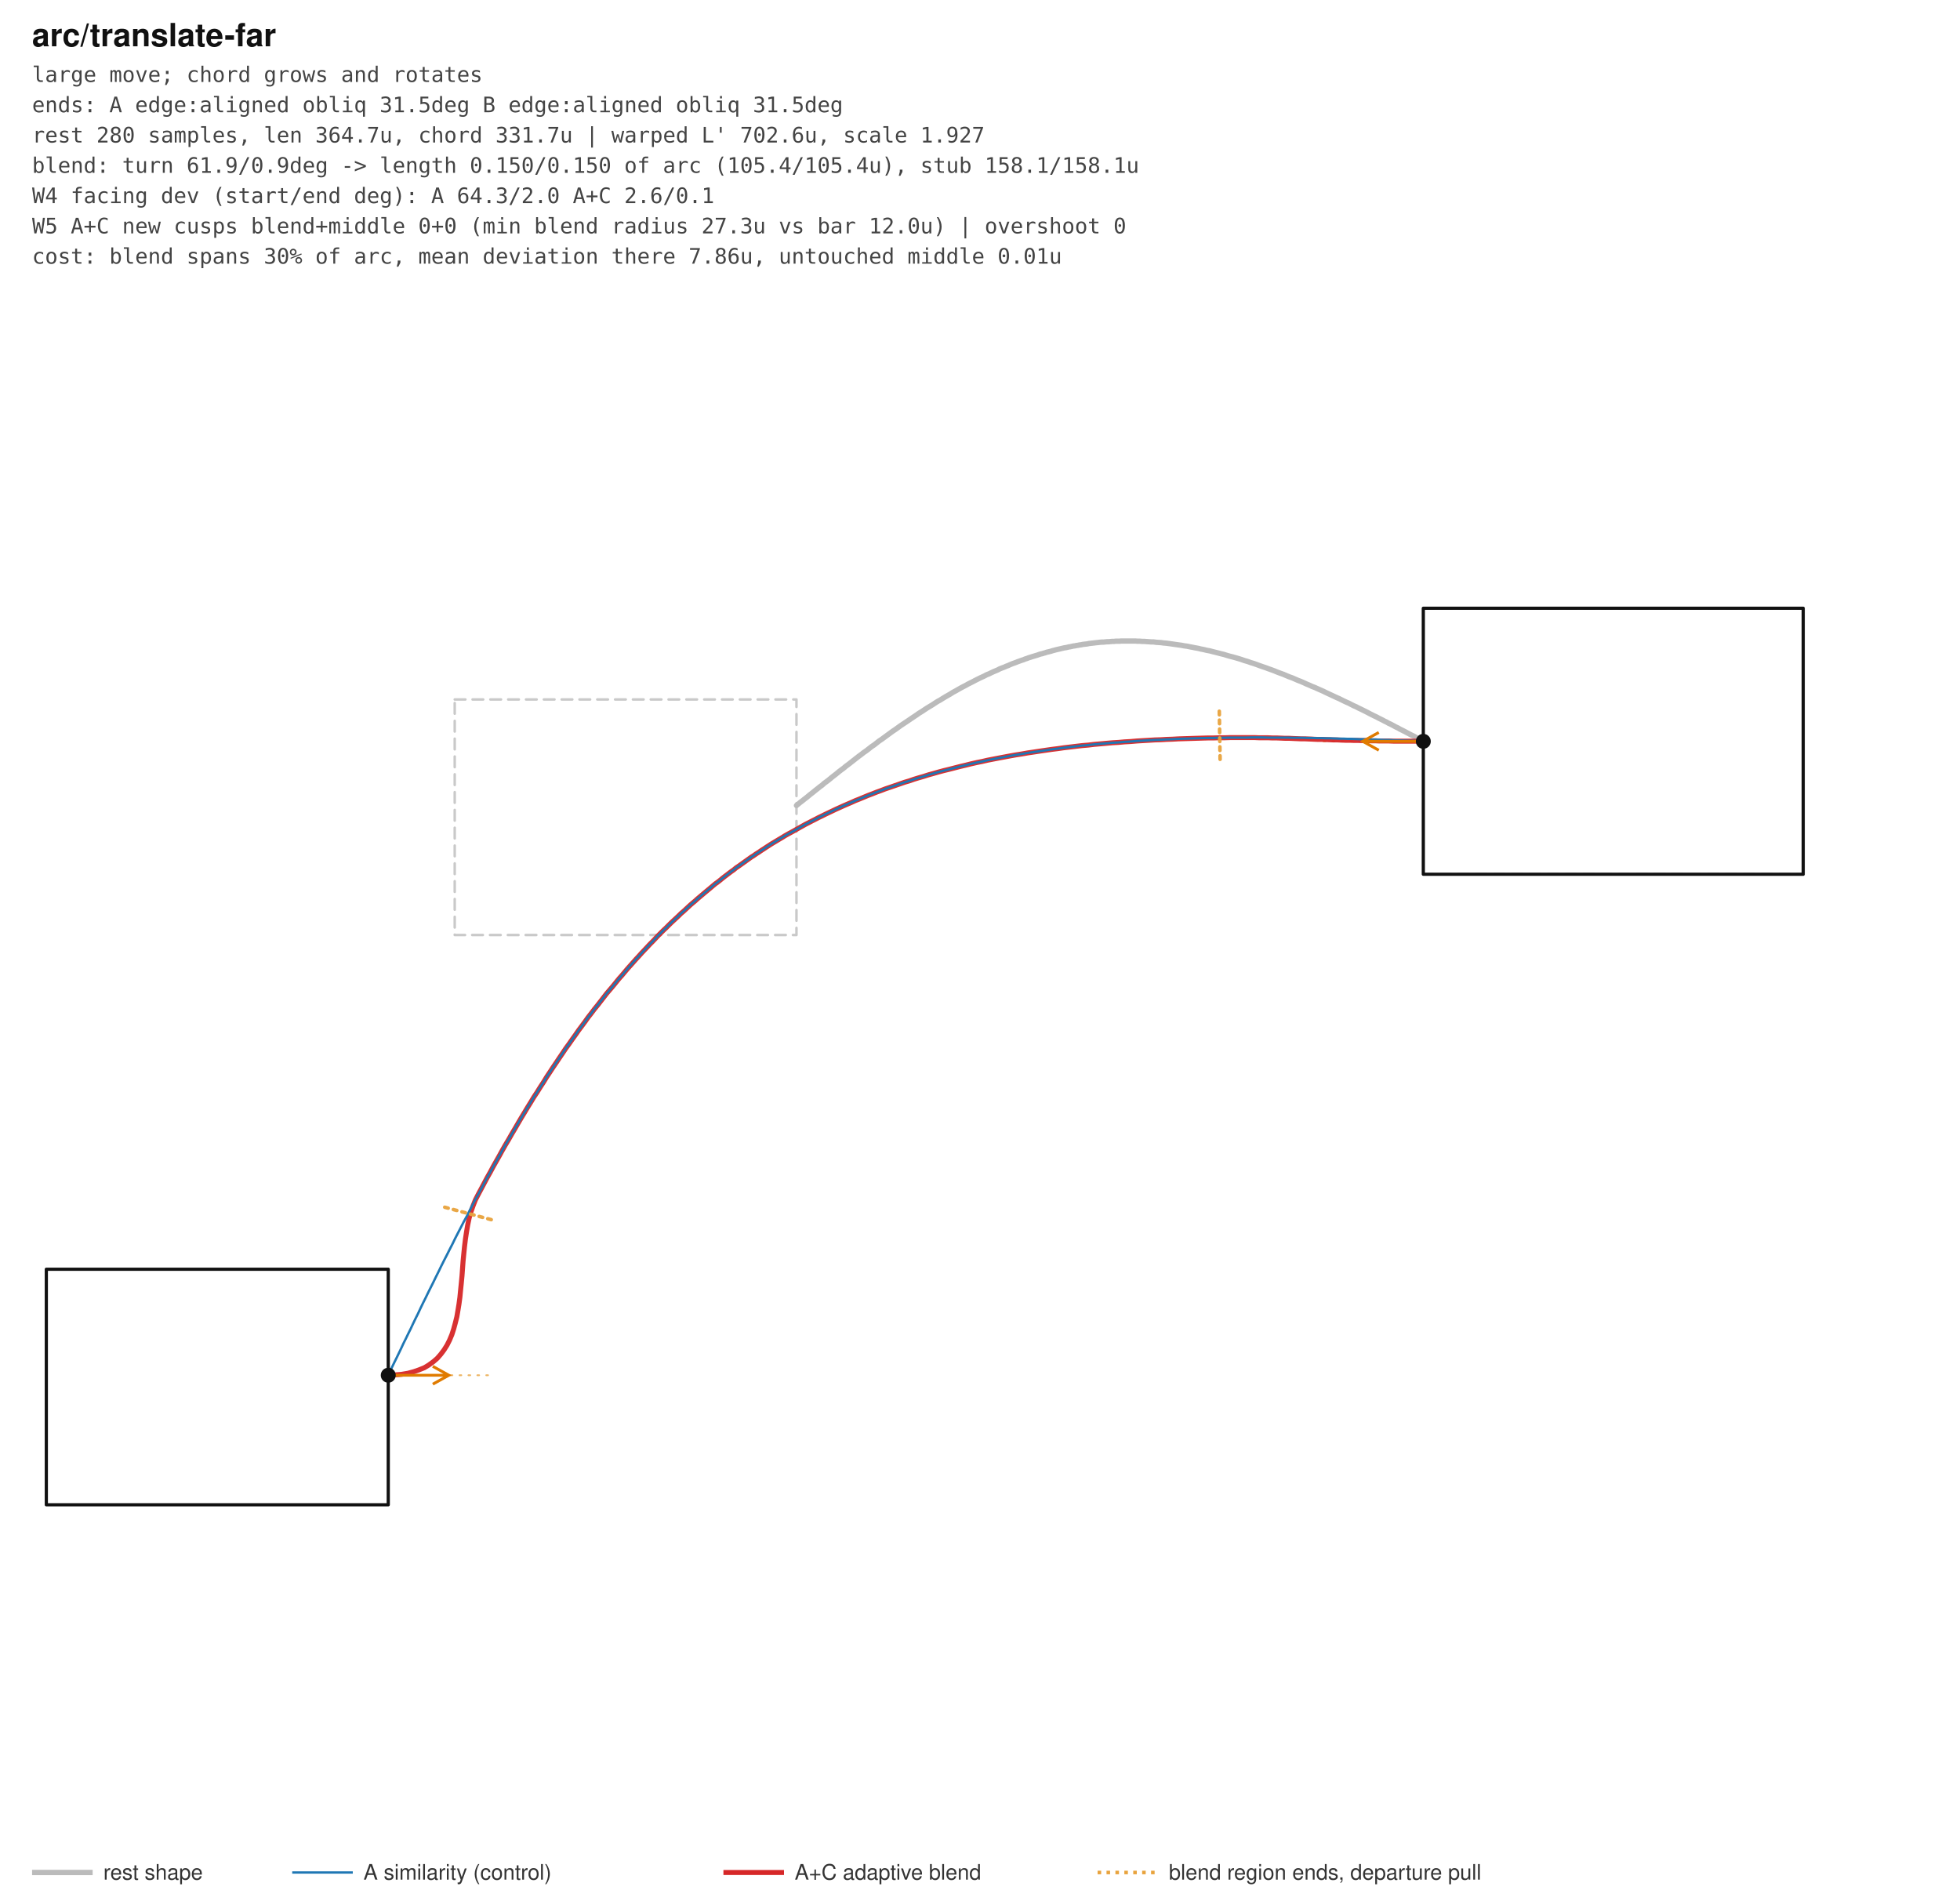
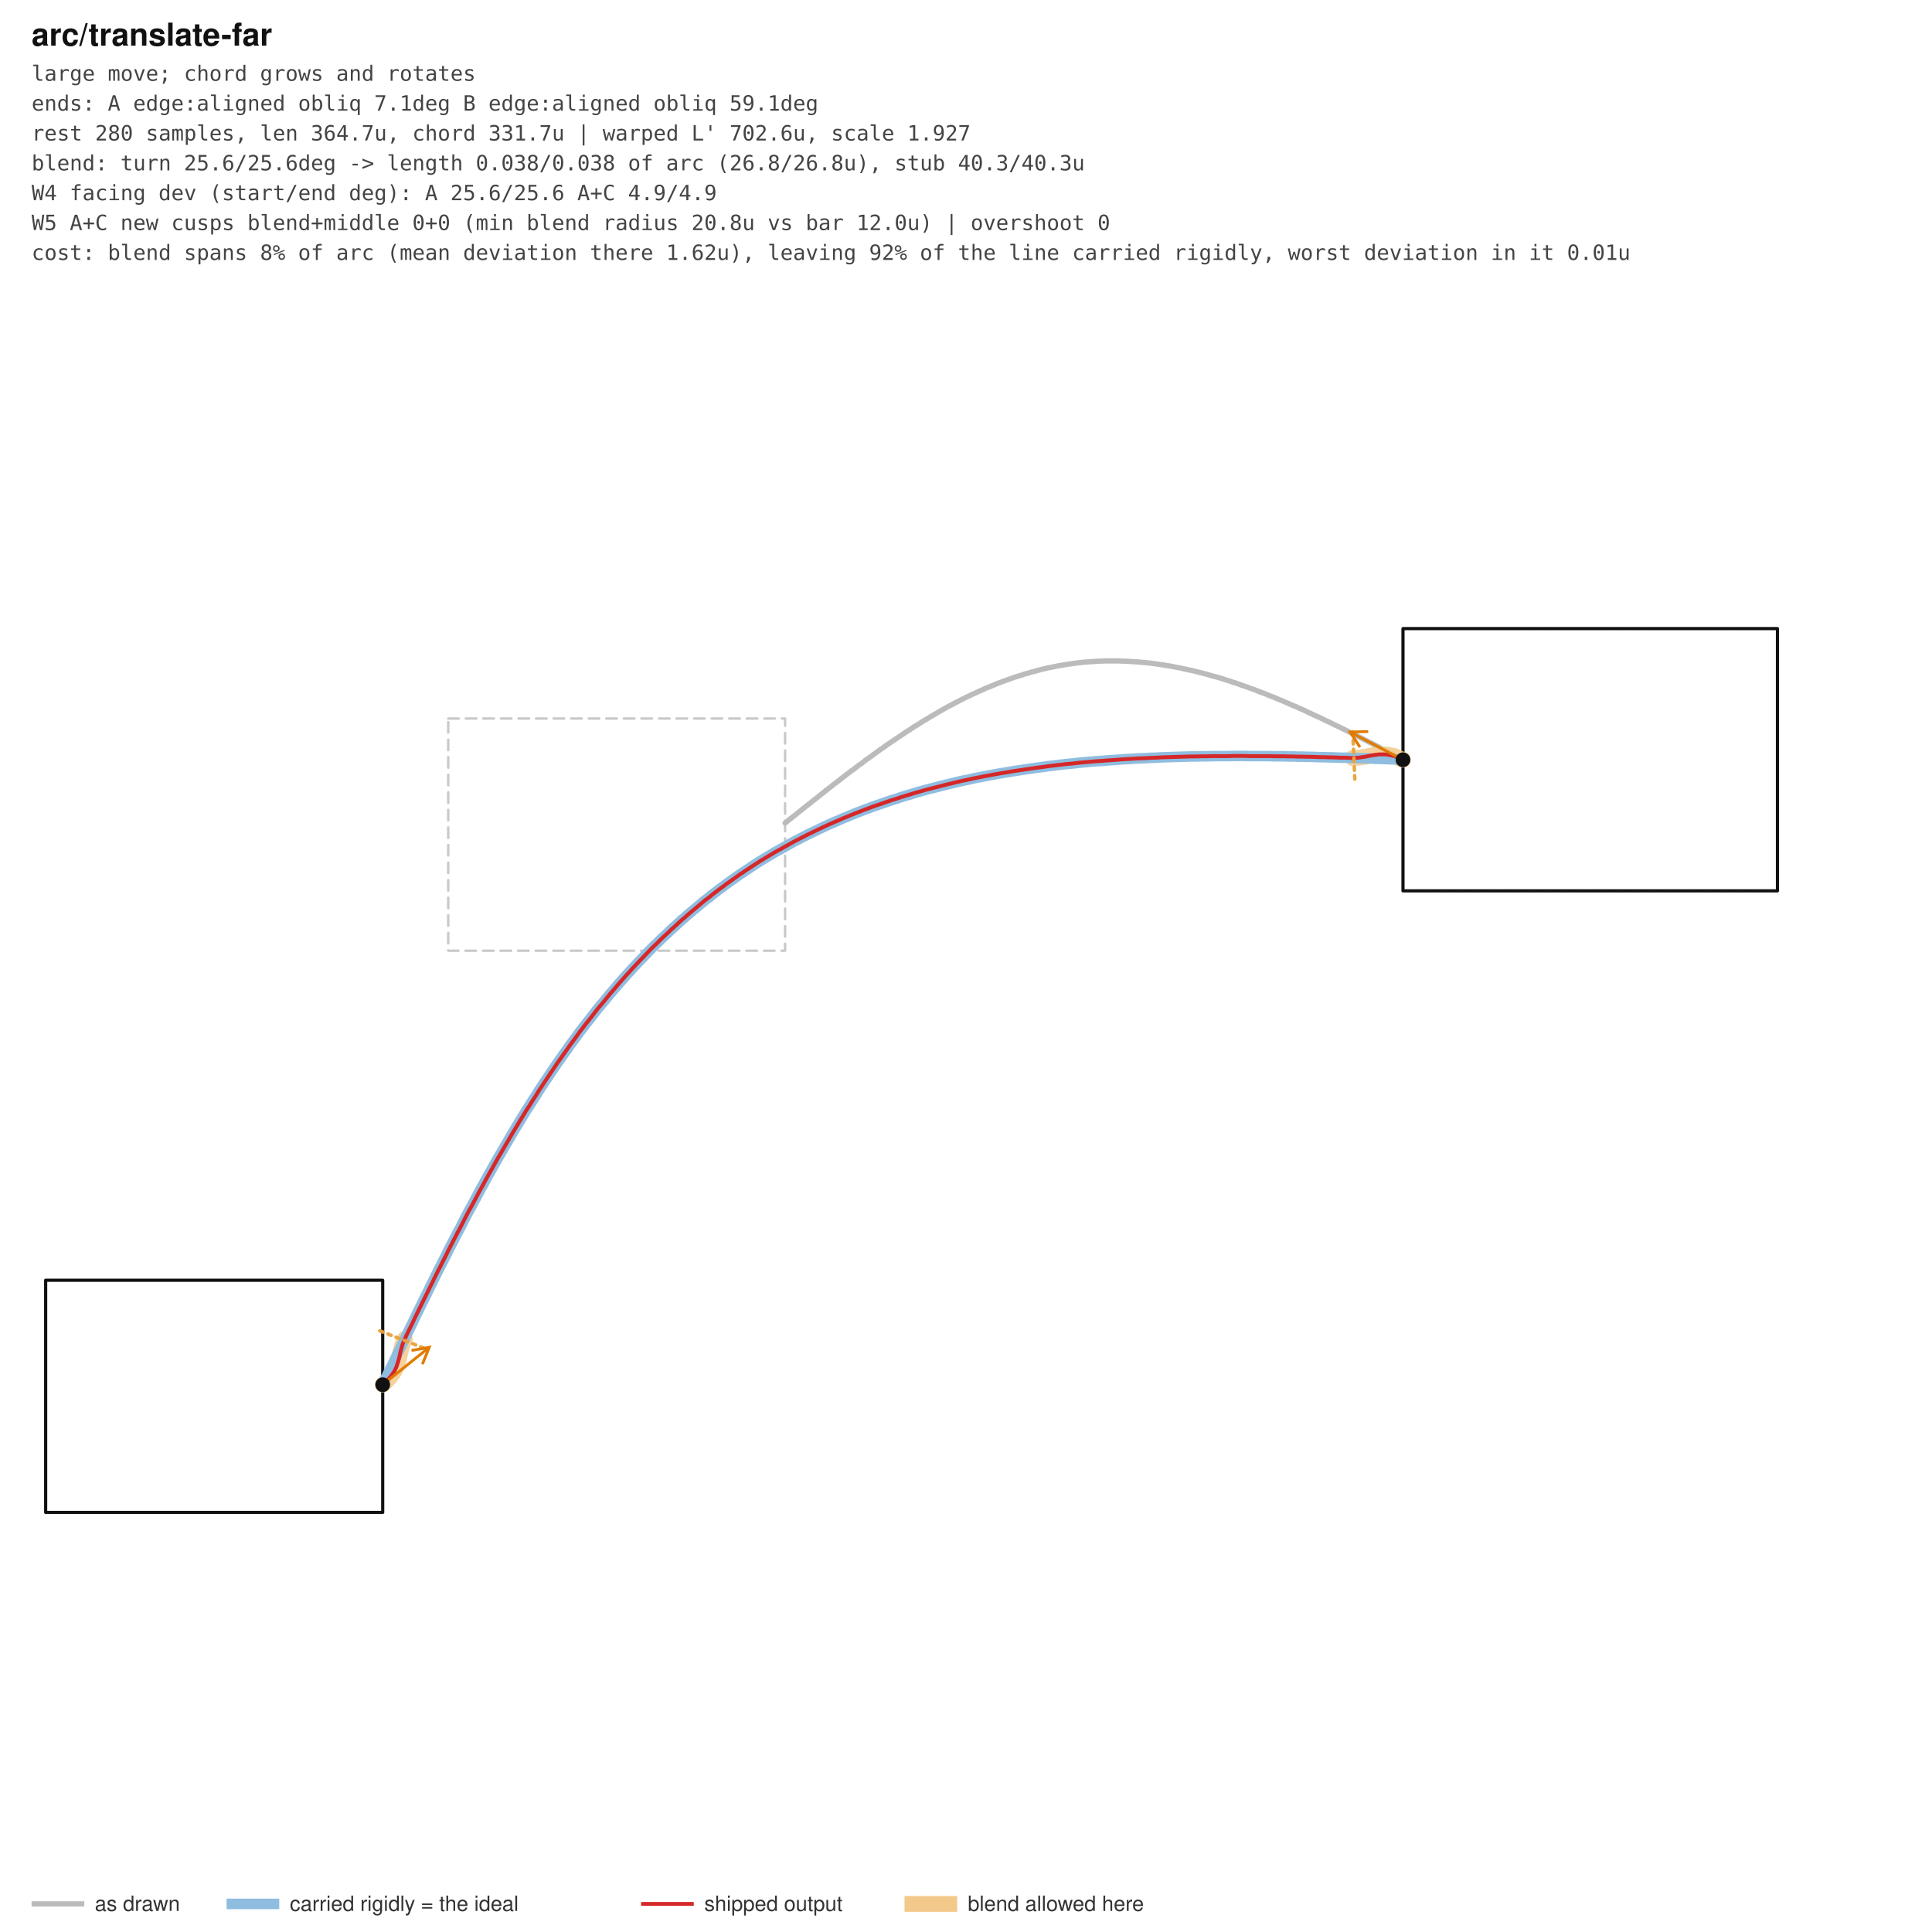
- <svg xmlns="http://www.w3.org/2000/svg" width="1100" height="1067" viewBox="0 0 1100 1067">
-   <rect x="0" y="0" width="1100" height="1067" fill="#ffffff" />
+ <svg xmlns="http://www.w3.org/2000/svg" width="1100" height="1100" viewBox="0 0 1100 1100">
+   <rect x="0" y="0" width="1100" height="1100" fill="#ffffff" />
  <text x="18" y="26" font-family="-apple-system,Helvetica,Arial" font-size="18" font-weight="600" fill="#111">arc/translate-far</text>
  <text x="18" y="46" font-family="ui-monospace,Menlo,monospace" font-size="12" fill="#444">large move; chord grows and rotates</text>
-   <text x="18" y="63" font-family="ui-monospace,Menlo,monospace" font-size="12" fill="#444">ends: A edge:aligned obliq 31.5deg   B edge:aligned obliq 31.5deg</text>
+   <text x="18" y="63" font-family="ui-monospace,Menlo,monospace" font-size="12" fill="#444">ends: A edge:aligned obliq 7.1deg   B edge:aligned obliq 59.1deg</text>
  <text x="18" y="80" font-family="ui-monospace,Menlo,monospace" font-size="12" fill="#444">rest 280 samples, len 364.7u, chord 331.7u   |   warped L' 702.6u, scale 1.927</text>
-   <text x="18" y="97" font-family="ui-monospace,Menlo,monospace" font-size="12" fill="#444">blend: turn 61.9/0.9deg -&gt; length 0.150/0.150 of arc (105.4/105.4u), stub 158.1/158.1u</text>
-   <text x="18" y="114" font-family="ui-monospace,Menlo,monospace" font-size="12" fill="#444">W4 facing dev (start/end deg): A 64.3/2.0   A+C 2.6/0.1</text>
-   <text x="18" y="131" font-family="ui-monospace,Menlo,monospace" font-size="12" fill="#444">W5 A+C new cusps blend+middle 0+0 (min blend radius 27.3u vs bar 12.0u)   |   overshoot 0</text>
-   <text x="18" y="148" font-family="ui-monospace,Menlo,monospace" font-size="12" fill="#444">cost: blend spans 30% of arc, mean deviation there 7.86u, untouched middle 0.01u</text>
-   <polyline fill="none" stroke="#c9c9c9" stroke-width="1.40" stroke-linejoin="round" stroke-linecap="round" stroke-dasharray="6,4" points="255.2,392.6 447.0,392.6 447.0,524.8 255.2,524.8 255.2,392.6" />
-   <polyline fill="none" stroke="#c9c9c9" stroke-width="1.40" stroke-linejoin="round" stroke-linecap="round" stroke-dasharray="6,4" points="798.8,341.4 1012.0,341.4 1012.0,490.7 798.8,490.7 798.8,341.4" />
-   <polyline fill="none" stroke="#111111" stroke-width="1.80" stroke-linejoin="round" stroke-linecap="round" points="26.0,712.4 217.9,712.4 217.9,844.6 26.0,844.6 26.0,712.4" />
-   <polyline fill="none" stroke="#111111" stroke-width="1.80" stroke-linejoin="round" stroke-linecap="round" points="798.8,341.4 1012.0,341.4 1012.0,490.7 798.8,490.7 798.8,341.4" />
-   <polyline fill="none" stroke="#bbbbbb" stroke-width="3.00" stroke-linejoin="round" stroke-linecap="round" points="447.0,452.1 448.1,451.2 449.2,450.3 450.4,449.4 451.5,448.5 452.7,447.6 453.9,446.6 455.0,445.7 456.3,444.7 457.5,443.7 458.8,442.7 460.0,441.7 461.4,440.7 462.6,439.6 464.0,438.6 465.3,437.6 466.6,436.5 468.0,435.4 469.3,434.4 470.6,433.3 471.9,432.3 473.4,431.2 474.7,430.1 476.2,429.0 477.6,427.9 479.0,426.8 480.4,425.7 481.8,424.6 483.3,423.5 484.7,422.4 486.3,421.3 487.7,420.2 489.1,419.1 490.6,418.1 492.0,417.0 493.4,415.9 494.9,414.9 496.4,413.8 497.9,412.7 499.4,411.6 500.9,410.5 502.4,409.5 503.8,408.5 505.3,407.4 506.8,406.4 508.3,405.4 509.8,404.4 511.4,403.3 512.9,402.3 514.4,401.3 515.8,400.3 517.3,399.4 518.8,398.4 520.3,397.4 521.8,396.5 523.3,395.6 524.8,394.6 526.2,393.7 527.7,392.9 529.1,392.0 530.6,391.1 532.0,390.3 533.4,389.5 534.8,388.6 536.3,387.8 537.7,387.0 539.1,386.2 540.6,385.4 542.0,384.7 543.2,384.0 544.6,383.3 546.0,382.6 547.3,381.9 548.7,381.2 549.9,380.6 551.2,380.0 552.5,379.4 553.8,378.7 555.1,378.2 556.3,377.6 557.6,377.0 558.8,376.5 560.0,376.0 561.1,375.4 562.4,374.9 563.5,374.5 564.6,374.0 565.7,373.6 566.8,373.1 568.0,372.6 569.1,372.2 570.2,371.8 571.2,371.4 572.3,371.0 573.4,370.6 574.4,370.3 575.3,369.9 576.3,369.6 577.3,369.2 578.3,368.9 579.2,368.6 580.2,368.3 581.2,368.0 582.2,367.7 583.0,367.4 583.9,367.1 584.9,366.9 585.8,366.6 586.6,366.4 587.4,366.1 588.3,365.9 589.1,365.7 589.9,365.5 590.8,365.2 591.6,365.0 592.3,364.8 593.1,364.6 594.0,364.4 594.9,364.2 595.7,364.0 596.6,363.8 597.4,363.6 598.3,363.5 599.1,363.3 599.9,363.1 600.7,363.0 601.5,362.8 602.4,362.6 603.3,362.5 604.2,362.3 605.0,362.2 605.9,362.0 606.8,361.9 607.7,361.7 608.5,361.6 609.4,361.5 610.3,361.4 611.1,361.2 612.0,361.1 612.9,361.0 613.8,360.9 614.6,360.8 615.5,360.7 616.5,360.6 617.3,360.5 618.4,360.4 619.3,360.4 620.3,360.3 621.2,360.2 622.2,360.2 623.2,360.1 624.2,360.0 625.2,360.0 626.2,359.9 627.2,359.9 628.2,359.9 629.2,359.8 630.4,359.8 631.6,359.8 632.6,359.8 633.8,359.8 634.9,359.8 636.1,359.8 637.2,359.8 638.5,359.9 639.7,359.9 640.9,360.0 642.1,360.0 643.4,360.1 644.8,360.2 646.1,360.3 647.4,360.3 648.8,360.5 650.2,360.6 651.7,360.7 653.1,360.9 654.5,361.0 656.0,361.2 657.4,361.4 658.8,361.6 660.2,361.8 661.6,362.0 663.1,362.2 664.6,362.5 666.2,362.7 667.6,363.0 669.2,363.3 670.7,363.6 672.4,363.9 674.0,364.3 675.6,364.6 677.2,365.0 678.9,365.3 680.4,365.7 682.0,366.1 683.6,366.5 685.1,366.9 686.8,367.3 688.4,367.8 690.1,368.3 691.7,368.7 693.5,369.2 695.2,369.7 696.8,370.2 698.5,370.8 700.3,371.3 701.9,371.9 703.6,372.4 705.3,373.0 706.9,373.6 708.6,374.2 710.4,374.8 712.0,375.4 713.7,376.0 715.3,376.6 717.0,377.3 718.6,377.9 720.3,378.5 721.9,379.2 723.6,379.9 725.3,380.5 726.9,381.2 728.5,381.9 730.1,382.5 731.7,383.2 733.2,383.9 734.9,384.6 736.4,385.3 738.0,385.9 739.5,386.6 741.1,387.3 742.7,388.0 744.1,388.7 745.6,389.4 747.1,390.1 748.6,390.8 750.1,391.5 751.5,392.1 752.9,392.8 754.3,393.5 755.6,394.1 757.0,394.7 758.3,395.4 759.7,396.1 761.1,396.7 762.4,397.4 763.7,398.0 765.1,398.7 766.3,399.3 767.5,399.9 768.8,400.6 770.0,401.2 771.2,401.8 772.5,402.4 773.6,403.0 774.8,403.6 776.0,404.2 777.1,404.8 778.2,405.3 779.2,405.9 780.3,406.4 781.3,406.9 782.4,407.5 783.5,408.1 784.6,408.6 785.6,409.2 786.6,409.7 787.6,410.2 788.6,410.7 789.5,411.2 790.5,411.7 791.4,412.2 792.4,412.7 793.3,413.1 794.2,413.6 795.2,414.2 796.1,414.6 796.9,415.1 797.8,415.5 798.8,416.1" />
-   <polyline fill="none" stroke="#e8a33d" stroke-width="1.00" stroke-linejoin="round" stroke-linecap="round" stroke-dasharray="1,4" opacity="0.80" points="217.9,771.9 274.0,771.9" />
-   <polyline fill="none" stroke="#e8a33d" stroke-width="1.00" stroke-linejoin="round" stroke-linecap="round" stroke-dasharray="1,4" opacity="0.80" points="798.8,416.1 742.6,416.1" />
-   <polyline fill="none" stroke="#d62728" stroke-width="2.80" stroke-linejoin="round" stroke-linecap="round" opacity="0.95" points="217.9,771.9 221.7,771.7 225.3,771.4 228.9,770.8 232.2,769.9 235.1,768.9 238.1,767.7 240.6,766.2 243.2,764.3 245.4,762.4 247.4,760.1 249.2,757.7 250.9,755.0 252.3,752.2 253.6,749.1 254.6,746.0 255.5,742.7 256.4,739.1 257.0,735.6 257.6,731.9 258.1,728.2 258.5,724.1 258.9,720.2 259.3,716.0 259.6,711.8 259.9,707.8 260.3,703.7 260.7,699.7 261.2,695.6 261.8,691.6 262.5,687.5 263.3,683.7 264.3,680.2 265.5,676.8 266.8,673.5 268.4,670.4 270.0,667.4 271.7,664.2 273.4,661.0 275.1,658.0 276.8,654.8 278.5,651.8 280.2,648.8 281.9,645.7 283.6,642.7 285.4,639.7 287.1,636.7 289.0,633.5 290.8,630.4 292.5,627.5 294.2,624.7 296.0,621.7 297.8,618.8 299.6,615.8 301.4,613.1 303.2,610.2 305.1,607.3 306.8,604.5 308.6,601.8 310.3,599.2 312.2,596.4 314.0,593.7 315.7,591.2 317.5,588.5 319.4,585.9 321.2,583.3 323.0,580.8 324.8,578.2 326.6,575.8 328.3,573.5 330.0,571.1 331.8,568.8 333.6,566.4 335.4,564.2 337.1,562.0 338.8,559.8 340.5,557.6 342.3,555.5 344.0,553.5 345.7,551.4 347.4,549.3 349.1,547.4 350.6,545.6 352.2,543.7 353.9,541.8 355.5,540.0 357.0,538.3 358.5,536.7 360.1,534.9 361.8,533.1 363.4,531.4 364.9,529.8 366.4,528.3 368.0,526.6 369.4,525.1 370.8,523.7 372.2,522.3 373.7,520.9 375.2,519.4 376.6,518.0 378.0,516.7 379.4,515.4 380.8,514.1 382.2,512.7 383.5,511.6 384.9,510.3 386.3,509.0 387.6,507.8 388.9,506.7 390.1,505.7 391.4,504.5 392.6,503.5 393.9,502.4 395.2,501.3 396.4,500.3 397.6,499.3 398.8,498.3 400.1,497.2 401.4,496.1 402.8,495.1 404.2,494.0 405.4,493.0 406.8,491.9 408.0,491.0 409.3,490.0 410.5,489.1 411.8,488.2 413.1,487.1 414.6,486.1 416.0,485.1 417.4,484.1 418.8,483.1 420.2,482.1 421.6,481.1 422.9,480.3 424.3,479.3 425.9,478.3 427.2,477.4 428.6,476.5 430.1,475.5 431.5,474.6 432.9,473.7 434.4,472.8 435.9,471.9 437.4,471.0 439.1,470.0 440.7,469.0 442.3,468.1 443.8,467.3 445.6,466.3 447.2,465.4 448.8,464.5 450.6,463.5 452.2,462.6 454.0,461.7 455.7,460.8 457.5,459.9 459.4,458.9 461.5,457.9 463.3,457.0 465.4,456.0 467.3,455.1 469.4,454.1 471.4,453.2 473.6,452.2 475.7,451.3 477.8,450.4 480.0,449.4 482.3,448.5 484.7,447.5 487.1,446.5 489.5,445.6 492.0,444.6 494.5,443.7 497.1,442.7 499.8,441.8 502.4,440.9 505.0,440.0 507.6,439.1 510.3,438.3 512.9,437.4 515.5,436.6 518.3,435.8 521.1,434.9 524.0,434.1 526.8,433.3 529.8,432.5 532.7,431.8 535.8,431.0 538.9,430.2 541.9,429.5 545.1,428.7 548.2,428.0 551.2,427.4 554.2,426.7 557.3,426.1 560.4,425.5 563.6,424.9 566.8,424.3 570.2,423.7 573.4,423.2 576.8,422.6 580.2,422.1 583.5,421.6 586.9,421.1 590.4,420.6 593.6,420.2 597.1,419.7 600.5,419.3 603.8,418.9 607.3,418.5 610.8,418.2 614.1,417.8 617.6,417.5 620.9,417.2 624.3,416.9 627.8,416.7 631.1,416.4 634.6,416.2 638.1,415.9 641.5,415.7 644.9,415.5 648.2,415.3 651.5,415.2 654.8,415.0 658.0,414.9 661.5,414.7 664.8,414.6 668.1,414.5 671.2,414.4 674.6,414.3 678.0,414.2 681.0,414.2 684.2,414.1 687.3,414.1 690.4,414.0 693.4,414.0 696.3,414.0 699.0,414.0 701.6,414.0 704.2,414.0 706.6,414.1 709.2,414.1 711.6,414.1 714.1,414.2 716.5,414.2 718.9,414.3 721.3,414.4 723.6,414.4 725.7,414.5 728.0,414.6 730.2,414.7 732.5,414.7 734.8,414.8 736.9,414.9 739.2,415.0 741.5,415.0 743.7,415.1 745.9,415.2 748.1,415.3 750.3,415.3 752.4,415.4 754.9,415.5 757.4,415.5 759.8,415.6 762.2,415.6 764.6,415.7 767.1,415.7 769.5,415.8 771.8,415.8 774.3,415.9 776.7,415.9 779.4,415.9 781.9,416.0 784.7,416.0 787.6,416.0 790.2,416.0 792.9,416.0 795.7,416.0 798.8,416.1" />
-   <polyline fill="none" stroke="#1f77b4" stroke-width="1.30" stroke-linejoin="round" stroke-linecap="round" points="217.9,771.9 219.0,769.4 220.2,767.0 221.4,764.5 222.7,761.9 223.9,759.4 225.2,756.7 226.4,754.1 227.8,751.3 229.1,748.6 230.5,745.8 231.8,743.0 233.2,740.1 234.6,737.3 236.0,734.3 237.4,731.4 238.8,728.6 240.3,725.5 241.7,722.7 243.2,719.7 244.6,716.8 246.2,713.6 247.6,710.7 249.2,707.5 250.8,704.4 252.3,701.4 253.9,698.3 255.4,695.2 257.0,692.1 258.6,689.0 260.3,685.7 262.0,682.6 263.5,679.6 265.1,676.5 266.7,673.4 268.4,670.4 270.0,667.4 271.7,664.2 273.4,661.0 275.1,658.0 276.8,654.8 278.5,651.8 280.2,648.8 281.9,645.7 283.6,642.7 285.4,639.7 287.1,636.7 289.0,633.5 290.8,630.4 292.5,627.5 294.2,624.7 296.0,621.7 297.8,618.8 299.6,615.8 301.4,613.1 303.2,610.2 305.1,607.3 306.8,604.5 308.6,601.8 310.3,599.2 312.2,596.4 314.0,593.7 315.7,591.2 317.5,588.5 319.4,585.9 321.2,583.3 323.0,580.8 324.8,578.2 326.6,575.8 328.3,573.5 330.0,571.1 331.8,568.8 333.6,566.4 335.4,564.2 337.1,562.0 338.8,559.8 340.5,557.6 342.3,555.5 344.0,553.5 345.7,551.4 347.4,549.3 349.1,547.4 350.6,545.6 352.2,543.7 353.9,541.8 355.5,540.0 357.0,538.3 358.5,536.7 360.1,534.9 361.8,533.1 363.4,531.4 364.9,529.8 366.4,528.3 368.0,526.6 369.4,525.1 370.8,523.7 372.2,522.3 373.7,520.9 375.2,519.4 376.6,518.0 378.0,516.7 379.4,515.4 380.8,514.1 382.2,512.7 383.5,511.6 384.9,510.3 386.3,509.0 387.6,507.8 388.9,506.7 390.1,505.7 391.4,504.5 392.6,503.5 393.9,502.4 395.2,501.3 396.4,500.3 397.6,499.3 398.8,498.3 400.1,497.2 401.4,496.1 402.8,495.1 404.2,494.0 405.4,493.0 406.8,491.9 408.0,491.0 409.3,490.0 410.5,489.1 411.8,488.2 413.1,487.1 414.6,486.1 416.0,485.1 417.4,484.1 418.8,483.1 420.2,482.1 421.6,481.1 422.9,480.3 424.3,479.3 425.9,478.3 427.2,477.4 428.6,476.5 430.1,475.5 431.5,474.6 432.9,473.7 434.4,472.8 435.9,471.9 437.4,471.0 439.1,470.0 440.7,469.0 442.3,468.1 443.8,467.3 445.6,466.3 447.2,465.4 448.8,464.5 450.6,463.5 452.2,462.6 454.0,461.7 455.7,460.8 457.5,459.9 459.4,458.9 461.5,457.9 463.3,457.0 465.4,456.0 467.3,455.1 469.4,454.1 471.4,453.2 473.6,452.2 475.7,451.3 477.8,450.4 480.0,449.4 482.3,448.5 484.7,447.5 487.1,446.5 489.5,445.6 492.0,444.6 494.5,443.7 497.1,442.7 499.8,441.8 502.4,440.9 505.0,440.0 507.6,439.1 510.3,438.3 512.9,437.4 515.5,436.6 518.3,435.8 521.1,434.9 524.0,434.1 526.8,433.3 529.8,432.5 532.7,431.8 535.8,431.0 538.9,430.2 541.9,429.5 545.1,428.7 548.2,428.0 551.2,427.4 554.2,426.7 557.3,426.1 560.4,425.5 563.6,424.9 566.8,424.3 570.2,423.7 573.4,423.2 576.8,422.6 580.2,422.1 583.5,421.6 586.9,421.1 590.4,420.6 593.6,420.2 597.1,419.7 600.5,419.3 603.8,418.9 607.3,418.5 610.8,418.2 614.1,417.8 617.6,417.5 620.9,417.2 624.3,416.9 627.8,416.7 631.1,416.4 634.6,416.2 638.1,415.9 641.5,415.7 644.9,415.5 648.2,415.3 651.5,415.2 654.8,415.0 658.0,414.9 661.5,414.7 664.8,414.6 668.1,414.5 671.2,414.4 674.6,414.3 678.0,414.2 681.0,414.2 684.2,414.1 687.3,414.1 690.4,414.0 693.7,414.0 696.8,414.0 699.7,414.0 702.6,413.9 705.5,413.9 708.3,413.9 711.3,414.0 714.2,414.0 717.2,414.0 720.0,414.0 722.8,414.0 725.8,414.1 728.5,414.1 731.0,414.1 733.7,414.2 736.3,414.2 739.0,414.3 741.7,414.3 744.1,414.4 746.7,414.4 749.2,414.5 751.7,414.6 754.0,414.6 756.3,414.7 758.6,414.7 760.8,414.8 763.2,414.9 765.6,414.9 767.9,415.0 770.2,415.1 772.3,415.1 774.5,415.2 776.6,415.3 778.6,415.3 780.7,415.4 782.6,415.5 784.8,415.6 786.7,415.6 788.9,415.7 791.0,415.8 792.9,415.8 794.7,415.9 796.7,416.0 798.8,416.1" />
-   <polyline fill="none" stroke="#e8a33d" stroke-width="2.00" stroke-linejoin="round" stroke-linecap="round" stroke-dasharray="2,3" opacity="0.95" points="249.6,677.6 278.4,685.3" />
-   <polyline fill="none" stroke="#e8a33d" stroke-width="2.00" stroke-linejoin="round" stroke-linecap="round" stroke-dasharray="2,3" opacity="0.95" points="684.3,399.2 684.8,429.1" />
-   <path d="M 217.9 771.9 L 251.9 771.9 M 242.9 776.9 L 251.9 771.9 L 242.9 766.9" fill="none" stroke="#e07b00" stroke-width="1.6" />
-   <path d="M 798.8 416.1 L 764.8 416.1 M 773.8 411.1 L 764.8 416.1 L 773.8 421.1" fill="none" stroke="#e07b00" stroke-width="1.6" />
-   <circle cx="217.9" cy="771.9" r="4.20" fill="#111111" />
-   <circle cx="798.8" cy="416.1" r="4.20" fill="#111111" />
-   <line x1="18" y1="1051" x2="52" y2="1051" stroke="#bbbbbb" stroke-width="3.00" />
-   <text x="58" y="1055" font-family="-apple-system,Helvetica,Arial" font-size="12" fill="#333">rest shape</text>
-   <line x1="164" y1="1051" x2="198" y2="1051" stroke="#1f77b4" stroke-width="1.30" />
-   <text x="204" y="1055" font-family="-apple-system,Helvetica,Arial" font-size="12" fill="#333">A similarity (control)</text>
-   <line x1="406" y1="1051" x2="440" y2="1051" stroke="#d62728" stroke-width="2.80" />
-   <text x="446" y="1055" font-family="-apple-system,Helvetica,Arial" font-size="12" fill="#333">A+C adaptive blend</text>
-   <line x1="616" y1="1051" x2="650" y2="1051" stroke="#e8a33d" stroke-width="2.00" stroke-dasharray="2,3" />
-   <text x="656" y="1055" font-family="-apple-system,Helvetica,Arial" font-size="12" fill="#333">blend region ends, departure pull</text>
+   <text x="18" y="97" font-family="ui-monospace,Menlo,monospace" font-size="12" fill="#444">blend: turn 25.6/25.6deg -&gt; length 0.038/0.038 of arc (26.8/26.8u), stub 40.3/40.3u</text>
+   <text x="18" y="114" font-family="ui-monospace,Menlo,monospace" font-size="12" fill="#444">W4 facing dev (start/end deg): A 25.6/25.6   A+C 4.9/4.9</text>
+   <text x="18" y="131" font-family="ui-monospace,Menlo,monospace" font-size="12" fill="#444">W5 A+C new cusps blend+middle 0+0 (min blend radius 20.8u vs bar 12.0u)   |   overshoot 0</text>
+   <text x="18" y="148" font-family="ui-monospace,Menlo,monospace" font-size="12" fill="#444">cost: blend spans 8% of arc (mean deviation there 1.62u), leaving 92% of the line carried rigidly, worst deviation in it 0.01u</text>
+   <polyline fill="none" stroke="#c9c9c9" stroke-width="1.40" stroke-linejoin="round" stroke-linecap="round" stroke-dasharray="6,4" points="255.2,409.1 447.0,409.1 447.0,541.3 255.2,541.3 255.2,409.1" />
+   <polyline fill="none" stroke="#c9c9c9" stroke-width="1.40" stroke-linejoin="round" stroke-linecap="round" stroke-dasharray="6,4" points="798.8,357.9 1012.0,357.9 1012.0,507.2 798.8,507.2 798.8,357.9" />
+   <polyline fill="none" stroke="#111111" stroke-width="1.80" stroke-linejoin="round" stroke-linecap="round" points="26.0,728.9 217.9,728.9 217.9,861.1 26.0,861.1 26.0,728.9" />
+   <polyline fill="none" stroke="#111111" stroke-width="1.80" stroke-linejoin="round" stroke-linecap="round" points="798.8,357.9 1012.0,357.9 1012.0,507.2 798.8,507.2 798.8,357.9" />
+   <polyline fill="none" stroke="#bbbbbb" stroke-width="3.00" stroke-linejoin="round" stroke-linecap="round" points="447.0,468.6 448.1,467.7 449.2,466.8 450.4,465.9 451.5,465.0 452.7,464.1 453.9,463.1 455.0,462.2 456.3,461.2 457.5,460.2 458.8,459.2 460.0,458.2 461.4,457.2 462.6,456.1 464.0,455.1 465.3,454.1 466.6,453.0 468.0,451.9 469.3,450.9 470.6,449.8 471.9,448.8 473.4,447.7 474.7,446.6 476.2,445.5 477.6,444.4 479.0,443.3 480.4,442.2 481.8,441.1 483.3,440.0 484.7,438.9 486.3,437.8 487.7,436.7 489.1,435.6 490.6,434.6 492.0,433.5 493.4,432.4 494.9,431.4 496.4,430.3 497.9,429.2 499.4,428.1 500.9,427.0 502.4,426.0 503.8,425.0 505.3,423.9 506.8,422.9 508.3,421.9 509.8,420.9 511.4,419.8 512.9,418.8 514.4,417.8 515.8,416.8 517.3,415.9 518.8,414.9 520.3,413.9 521.8,413.0 523.3,412.1 524.8,411.1 526.2,410.2 527.7,409.4 529.1,408.5 530.6,407.6 532.0,406.8 533.4,406.0 534.8,405.1 536.3,404.3 537.7,403.5 539.1,402.7 540.6,401.9 542.0,401.2 543.2,400.5 544.6,399.8 546.0,399.1 547.3,398.4 548.7,397.7 549.9,397.1 551.2,396.5 552.5,395.9 553.8,395.2 555.1,394.7 556.3,394.1 557.6,393.5 558.8,393.0 560.0,392.5 561.1,391.9 562.4,391.4 563.5,391.0 564.6,390.5 565.7,390.1 566.8,389.6 568.0,389.1 569.1,388.7 570.2,388.3 571.2,387.9 572.3,387.5 573.4,387.1 574.4,386.8 575.3,386.4 576.3,386.1 577.3,385.7 578.3,385.4 579.2,385.1 580.2,384.8 581.2,384.5 582.2,384.2 583.0,383.9 583.9,383.6 584.9,383.4 585.8,383.1 586.6,382.9 587.4,382.6 588.3,382.4 589.1,382.2 589.9,382.0 590.8,381.7 591.6,381.5 592.3,381.3 593.1,381.1 594.0,380.9 594.9,380.7 595.7,380.5 596.6,380.3 597.4,380.1 598.3,380.0 599.1,379.8 599.9,379.6 600.7,379.5 601.5,379.3 602.4,379.1 603.3,379.0 604.2,378.8 605.0,378.7 605.9,378.5 606.8,378.4 607.7,378.2 608.5,378.1 609.4,378.0 610.3,377.9 611.1,377.7 612.0,377.6 612.9,377.5 613.8,377.4 614.6,377.3 615.5,377.2 616.5,377.1 617.3,377.0 618.4,376.9 619.3,376.9 620.3,376.8 621.2,376.7 622.2,376.7 623.2,376.6 624.2,376.5 625.2,376.5 626.2,376.4 627.2,376.4 628.2,376.4 629.2,376.3 630.4,376.3 631.6,376.3 632.6,376.3 633.8,376.3 634.9,376.3 636.1,376.3 637.2,376.3 638.5,376.4 639.7,376.4 640.9,376.5 642.1,376.5 643.4,376.6 644.8,376.7 646.1,376.8 647.4,376.8 648.8,377.0 650.2,377.1 651.7,377.2 653.1,377.4 654.5,377.5 656.0,377.7 657.4,377.9 658.8,378.1 660.2,378.3 661.6,378.5 663.1,378.7 664.6,379.0 666.2,379.2 667.6,379.5 669.2,379.8 670.7,380.1 672.4,380.4 674.0,380.8 675.6,381.1 677.2,381.5 678.9,381.8 680.4,382.2 682.0,382.6 683.6,383.0 685.1,383.4 686.8,383.8 688.4,384.3 690.1,384.8 691.7,385.2 693.5,385.7 695.2,386.2 696.8,386.7 698.5,387.3 700.3,387.8 701.9,388.4 703.6,388.9 705.3,389.5 706.9,390.1 708.6,390.7 710.4,391.3 712.0,391.9 713.7,392.5 715.3,393.1 717.0,393.8 718.6,394.4 720.3,395.0 721.9,395.7 723.6,396.4 725.3,397.0 726.9,397.7 728.5,398.4 730.1,399.0 731.7,399.7 733.2,400.4 734.9,401.1 736.4,401.8 738.0,402.4 739.5,403.1 741.1,403.8 742.7,404.5 744.1,405.2 745.6,405.9 747.1,406.6 748.6,407.3 750.1,408.0 751.5,408.6 752.9,409.3 754.3,410.0 755.6,410.6 757.0,411.2 758.3,411.9 759.7,412.6 761.1,413.2 762.4,413.9 763.7,414.5 765.1,415.2 766.3,415.8 767.5,416.4 768.8,417.1 770.0,417.7 771.2,418.3 772.5,418.9 773.6,419.5 774.8,420.1 776.0,420.7 777.1,421.3 778.2,421.8 779.2,422.4 780.3,422.9 781.3,423.4 782.4,424.0 783.5,424.6 784.6,425.1 785.6,425.7 786.6,426.2 787.6,426.7 788.6,427.2 789.5,427.7 790.5,428.2 791.4,428.7 792.4,429.2 793.3,429.6 794.2,430.1 795.2,430.7 796.1,431.1 796.9,431.6 797.8,432.0 798.8,432.6" />
+   <polyline fill="none" stroke="#e8a33d" stroke-width="1.00" stroke-linejoin="round" stroke-linecap="round" stroke-dasharray="1,4" opacity="0.80" points="217.9,788.4 229.0,779.4" />
+   <polyline fill="none" stroke="#e8a33d" stroke-width="1.00" stroke-linejoin="round" stroke-linecap="round" stroke-dasharray="1,4" opacity="0.80" points="798.8,432.6 786.1,425.9" />
+   <polyline fill="none" stroke="#f3c98b" stroke-width="9.00" stroke-linejoin="round" stroke-linecap="round" opacity="0.85" points="217.9,788.4 220.5,785.9 222.7,783.4 224.5,780.8 225.7,778.3 226.5,775.8 227.3,773.1 227.8,770.6 228.5,767.8 229.3,765.1 230.5,762.3" />
+   <polyline fill="none" stroke="#f3c98b" stroke-width="9.00" stroke-linejoin="round" stroke-linecap="round" opacity="0.85" points="798.8,432.6 796.2,431.5 793.8,430.4 791.7,430.0 789.7,429.6 787.5,429.5 785.4,429.5 783.6,429.7 781.6,430.0 779.9,430.3 778.1,430.7 776.2,431.0 774.3,431.3 772.3,431.5 770.2,431.6" />
+   <polyline fill="none" stroke="#8fbde0" stroke-width="6.00" stroke-linejoin="round" stroke-linecap="round" points="217.9,788.4 219.0,785.9 220.2,783.5 221.4,781.0 222.7,778.4 223.9,775.9 225.2,773.2 226.4,770.6 227.8,767.8 229.1,765.1 230.5,762.3 231.8,759.5 233.2,756.6 234.6,753.8 236.0,750.8 237.4,747.9 238.8,745.1 240.3,742.0 241.7,739.2 243.2,736.2 244.6,733.3 246.2,730.1 247.6,727.2 249.2,724.0 250.8,720.9 252.3,717.9 253.9,714.8 255.4,711.7 257.0,708.6 258.6,705.5 260.3,702.2 262.0,699.1 263.5,696.1 265.1,693.0 266.7,689.9 268.4,686.9 270.0,683.9 271.7,680.7 273.4,677.5 275.1,674.5 276.8,671.3 278.5,668.3 280.2,665.3 281.9,662.2 283.6,659.2 285.4,656.2 287.1,653.2 289.0,650.0 290.8,646.9 292.5,644.0 294.2,641.2 296.0,638.2 297.8,635.3 299.6,632.3 301.4,629.6 303.2,626.7 305.1,623.8 306.8,621.0 308.6,618.3 310.3,615.7 312.2,612.9 314.0,610.2 315.7,607.7 317.5,605.0 319.4,602.4 321.2,599.8 323.0,597.3 324.8,594.7 326.6,592.3 328.3,590.0 330.0,587.6 331.8,585.3 333.6,582.9 335.4,580.7 337.1,578.5 338.8,576.3 340.5,574.1 342.3,572.0 344.0,570.0 345.7,567.9 347.4,565.8 349.1,563.9 350.6,562.1 352.2,560.2 353.9,558.3 355.5,556.5 357.0,554.8 358.5,553.2 360.1,551.4 361.8,549.6 363.4,547.9 364.9,546.3 366.4,544.8 368.0,543.1 369.4,541.6 370.8,540.2 372.2,538.8 373.7,537.4 375.2,535.9 376.6,534.5 378.0,533.2 379.4,531.9 380.8,530.6 382.2,529.2 383.5,528.1 384.9,526.8 386.3,525.5 387.6,524.3 388.9,523.2 390.1,522.2 391.4,521.0 392.6,520.0 393.9,518.9 395.2,517.8 396.4,516.8 397.6,515.8 398.8,514.8 400.1,513.7 401.4,512.6 402.8,511.6 404.2,510.5 405.4,509.5 406.8,508.4 408.0,507.5 409.3,506.5 410.5,505.6 411.8,504.7 413.1,503.6 414.6,502.6 416.0,501.6 417.4,500.6 418.8,499.6 420.2,498.6 421.6,497.6 422.9,496.8 424.3,495.8 425.9,494.8 427.2,493.9 428.6,493.0 430.1,492.0 431.5,491.1 432.9,490.2 434.4,489.3 435.9,488.4 437.4,487.5 439.1,486.5 440.7,485.5 442.3,484.6 443.8,483.8 445.6,482.8 447.2,481.9 448.8,481.0 450.6,480.0 452.2,479.1 454.0,478.2 455.7,477.3 457.5,476.4 459.4,475.4 461.5,474.4 463.3,473.5 465.4,472.5 467.3,471.6 469.4,470.6 471.4,469.7 473.6,468.7 475.7,467.8 477.8,466.9 480.0,465.9 482.3,465.0 484.7,464.0 487.1,463.0 489.5,462.1 492.0,461.1 494.5,460.2 497.1,459.2 499.8,458.3 502.4,457.4 505.0,456.5 507.6,455.6 510.3,454.8 512.9,453.9 515.5,453.1 518.3,452.3 521.1,451.4 524.0,450.6 526.8,449.8 529.8,449.0 532.7,448.3 535.8,447.5 538.9,446.7 541.9,446.0 545.1,445.2 548.2,444.5 551.2,443.9 554.2,443.2 557.3,442.6 560.4,442.0 563.6,441.4 566.8,440.8 570.2,440.2 573.4,439.7 576.8,439.1 580.2,438.6 583.5,438.1 586.9,437.6 590.4,437.1 593.6,436.7 597.1,436.2 600.5,435.8 603.8,435.4 607.3,435.0 610.8,434.7 614.1,434.3 617.6,434.0 620.9,433.7 624.3,433.4 627.8,433.2 631.1,432.9 634.6,432.7 638.1,432.4 641.5,432.2 644.9,432.0 648.2,431.8 651.5,431.7 654.8,431.5 658.0,431.4 661.5,431.2 664.8,431.1 668.1,431.0 671.2,430.9 674.6,430.8 678.0,430.7 681.0,430.7 684.2,430.6 687.3,430.6 690.4,430.5 693.7,430.5 696.8,430.5 699.7,430.5 702.6,430.4 705.5,430.4 708.3,430.4 711.3,430.5 714.2,430.5 717.2,430.5 720.0,430.5 722.8,430.5 725.8,430.6 728.5,430.6 731.0,430.6 733.7,430.7 736.3,430.7 739.0,430.8 741.7,430.8 744.1,430.9 746.7,430.9 749.2,431.0 751.7,431.1 754.0,431.1 756.3,431.2 758.6,431.2 760.8,431.3 763.2,431.4 765.6,431.4 767.9,431.5 770.2,431.6 772.3,431.6 774.5,431.7 776.6,431.8 778.6,431.8 780.7,431.9 782.6,432.0 784.8,432.1 786.7,432.1 788.9,432.2 791.0,432.3 792.9,432.3 794.7,432.4 796.7,432.5 798.8,432.6" />
+   <polyline fill="none" stroke="#d62728" stroke-width="2.20" stroke-linejoin="round" stroke-linecap="round" points="217.9,788.4 220.5,785.9 222.7,783.4 224.5,780.8 225.7,778.3 226.5,775.8 227.3,773.1 227.8,770.6 228.5,767.8 229.3,765.1 230.5,762.3 231.8,759.5 233.2,756.6 234.6,753.8 236.0,750.8 237.4,747.9 238.8,745.1 240.3,742.0 241.7,739.2 243.2,736.2 244.6,733.3 246.2,730.1 247.6,727.2 249.2,724.0 250.8,720.9 252.3,717.9 253.9,714.8 255.4,711.7 257.0,708.6 258.6,705.5 260.3,702.2 262.0,699.1 263.5,696.1 265.1,693.0 266.7,689.9 268.4,686.9 270.0,683.9 271.7,680.7 273.4,677.5 275.1,674.5 276.8,671.3 278.5,668.3 280.2,665.3 281.9,662.2 283.6,659.2 285.4,656.2 287.1,653.2 289.0,650.0 290.8,646.9 292.5,644.0 294.2,641.2 296.0,638.2 297.8,635.3 299.6,632.3 301.4,629.6 303.2,626.7 305.1,623.8 306.8,621.0 308.6,618.3 310.3,615.7 312.2,612.9 314.0,610.2 315.7,607.7 317.5,605.0 319.4,602.4 321.2,599.8 323.0,597.3 324.8,594.7 326.6,592.3 328.3,590.0 330.0,587.6 331.8,585.3 333.6,582.9 335.4,580.7 337.1,578.5 338.8,576.3 340.5,574.1 342.3,572.0 344.0,570.0 345.7,567.9 347.4,565.8 349.1,563.9 350.6,562.1 352.2,560.2 353.9,558.3 355.5,556.5 357.0,554.8 358.5,553.2 360.1,551.4 361.8,549.6 363.4,547.9 364.9,546.3 366.4,544.8 368.0,543.1 369.4,541.6 370.8,540.2 372.2,538.8 373.7,537.4 375.2,535.9 376.6,534.5 378.0,533.2 379.4,531.9 380.8,530.6 382.2,529.2 383.5,528.1 384.9,526.8 386.3,525.5 387.6,524.3 388.9,523.2 390.1,522.2 391.4,521.0 392.6,520.0 393.9,518.9 395.2,517.8 396.4,516.8 397.6,515.8 398.8,514.8 400.1,513.7 401.4,512.6 402.8,511.6 404.2,510.5 405.4,509.5 406.8,508.4 408.0,507.5 409.3,506.5 410.5,505.6 411.8,504.7 413.1,503.6 414.6,502.6 416.0,501.6 417.4,500.6 418.8,499.6 420.2,498.6 421.6,497.6 422.9,496.8 424.3,495.8 425.9,494.8 427.2,493.9 428.6,493.0 430.1,492.0 431.5,491.1 432.9,490.2 434.4,489.3 435.9,488.4 437.4,487.5 439.1,486.5 440.7,485.5 442.3,484.6 443.8,483.8 445.6,482.8 447.2,481.9 448.8,481.0 450.6,480.0 452.2,479.1 454.0,478.2 455.7,477.3 457.5,476.4 459.4,475.4 461.5,474.4 463.3,473.5 465.4,472.5 467.3,471.6 469.4,470.6 471.4,469.7 473.6,468.7 475.7,467.8 477.8,466.9 480.0,465.9 482.3,465.0 484.7,464.0 487.1,463.0 489.5,462.1 492.0,461.1 494.5,460.2 497.1,459.2 499.8,458.3 502.4,457.4 505.0,456.5 507.6,455.6 510.3,454.8 512.9,453.9 515.5,453.1 518.3,452.3 521.1,451.4 524.0,450.6 526.8,449.8 529.8,449.0 532.7,448.3 535.8,447.5 538.9,446.7 541.9,446.0 545.1,445.2 548.2,444.5 551.2,443.9 554.2,443.2 557.3,442.6 560.4,442.0 563.6,441.4 566.8,440.8 570.2,440.2 573.4,439.7 576.8,439.1 580.2,438.6 583.5,438.1 586.9,437.6 590.4,437.1 593.6,436.7 597.1,436.2 600.5,435.8 603.8,435.4 607.3,435.0 610.8,434.7 614.1,434.3 617.6,434.0 620.9,433.7 624.3,433.4 627.8,433.2 631.1,432.9 634.6,432.7 638.1,432.4 641.5,432.2 644.9,432.0 648.2,431.8 651.5,431.7 654.8,431.5 658.0,431.4 661.5,431.2 664.8,431.1 668.1,431.0 671.2,430.9 674.6,430.8 678.0,430.7 681.0,430.7 684.2,430.6 687.3,430.6 690.4,430.5 693.7,430.5 696.8,430.5 699.7,430.5 702.6,430.4 705.5,430.4 708.3,430.4 711.3,430.5 714.2,430.5 717.2,430.5 720.0,430.5 722.8,430.5 725.8,430.6 728.5,430.6 731.0,430.6 733.7,430.7 736.3,430.7 739.0,430.8 741.7,430.8 744.1,430.9 746.7,430.9 749.2,431.0 751.7,431.1 754.0,431.1 756.3,431.2 758.6,431.2 760.8,431.3 763.2,431.4 765.6,431.4 767.9,431.5 770.2,431.6 772.3,431.5 774.3,431.3 776.2,431.0 778.1,430.7 779.9,430.3 781.6,430.0 783.6,429.7 785.4,429.5 787.5,429.5 789.7,429.6 791.7,430.0 793.8,430.4 796.2,431.5 798.8,432.6" />
+   <polyline fill="none" stroke="#e8a33d" stroke-width="2.00" stroke-linejoin="round" stroke-linecap="round" stroke-dasharray="2,3" opacity="0.95" points="216.2,757.7 244.0,768.6" />
+   <polyline fill="none" stroke="#e8a33d" stroke-width="2.00" stroke-linejoin="round" stroke-linecap="round" stroke-dasharray="2,3" opacity="0.95" points="770.2,416.6 771.5,446.5" />
+   <path d="M 217.9 788.4 L 244.4 767.1 M 240.5 776.7 L 244.4 767.1 L 234.3 768.9" fill="none" stroke="#e07b00" stroke-width="1.6" />
+   <path d="M 798.8 432.6 L 768.7 416.8 M 779.0 416.5 L 768.7 416.8 L 774.3 425.4" fill="none" stroke="#e07b00" stroke-width="1.6" />
+   <circle cx="217.9" cy="788.4" r="4.20" fill="#111111" />
+   <circle cx="798.8" cy="432.6" r="4.20" fill="#111111" />
+   <line x1="18" y1="1084" x2="48" y2="1084" stroke="#bbbbbb" stroke-width="3.00" />
+   <text x="54" y="1088" font-family="-apple-system,Helvetica,Arial" font-size="12" fill="#333">as drawn</text>
+   <line x1="129" y1="1084" x2="159" y2="1084" stroke="#8fbde0" stroke-width="6.00" />
+   <text x="165" y="1088" font-family="-apple-system,Helvetica,Arial" font-size="12" fill="#333">carried rigidly = the ideal</text>
+   <line x1="365" y1="1084" x2="395" y2="1084" stroke="#d62728" stroke-width="2.20" />
+   <text x="401" y="1088" font-family="-apple-system,Helvetica,Arial" font-size="12" fill="#333">shipped output</text>
+   <line x1="515" y1="1084" x2="545" y2="1084" stroke="#f3c98b" stroke-width="9.00" />
+   <text x="551" y="1088" font-family="-apple-system,Helvetica,Arial" font-size="12" fill="#333">blend allowed here</text>
</svg>
